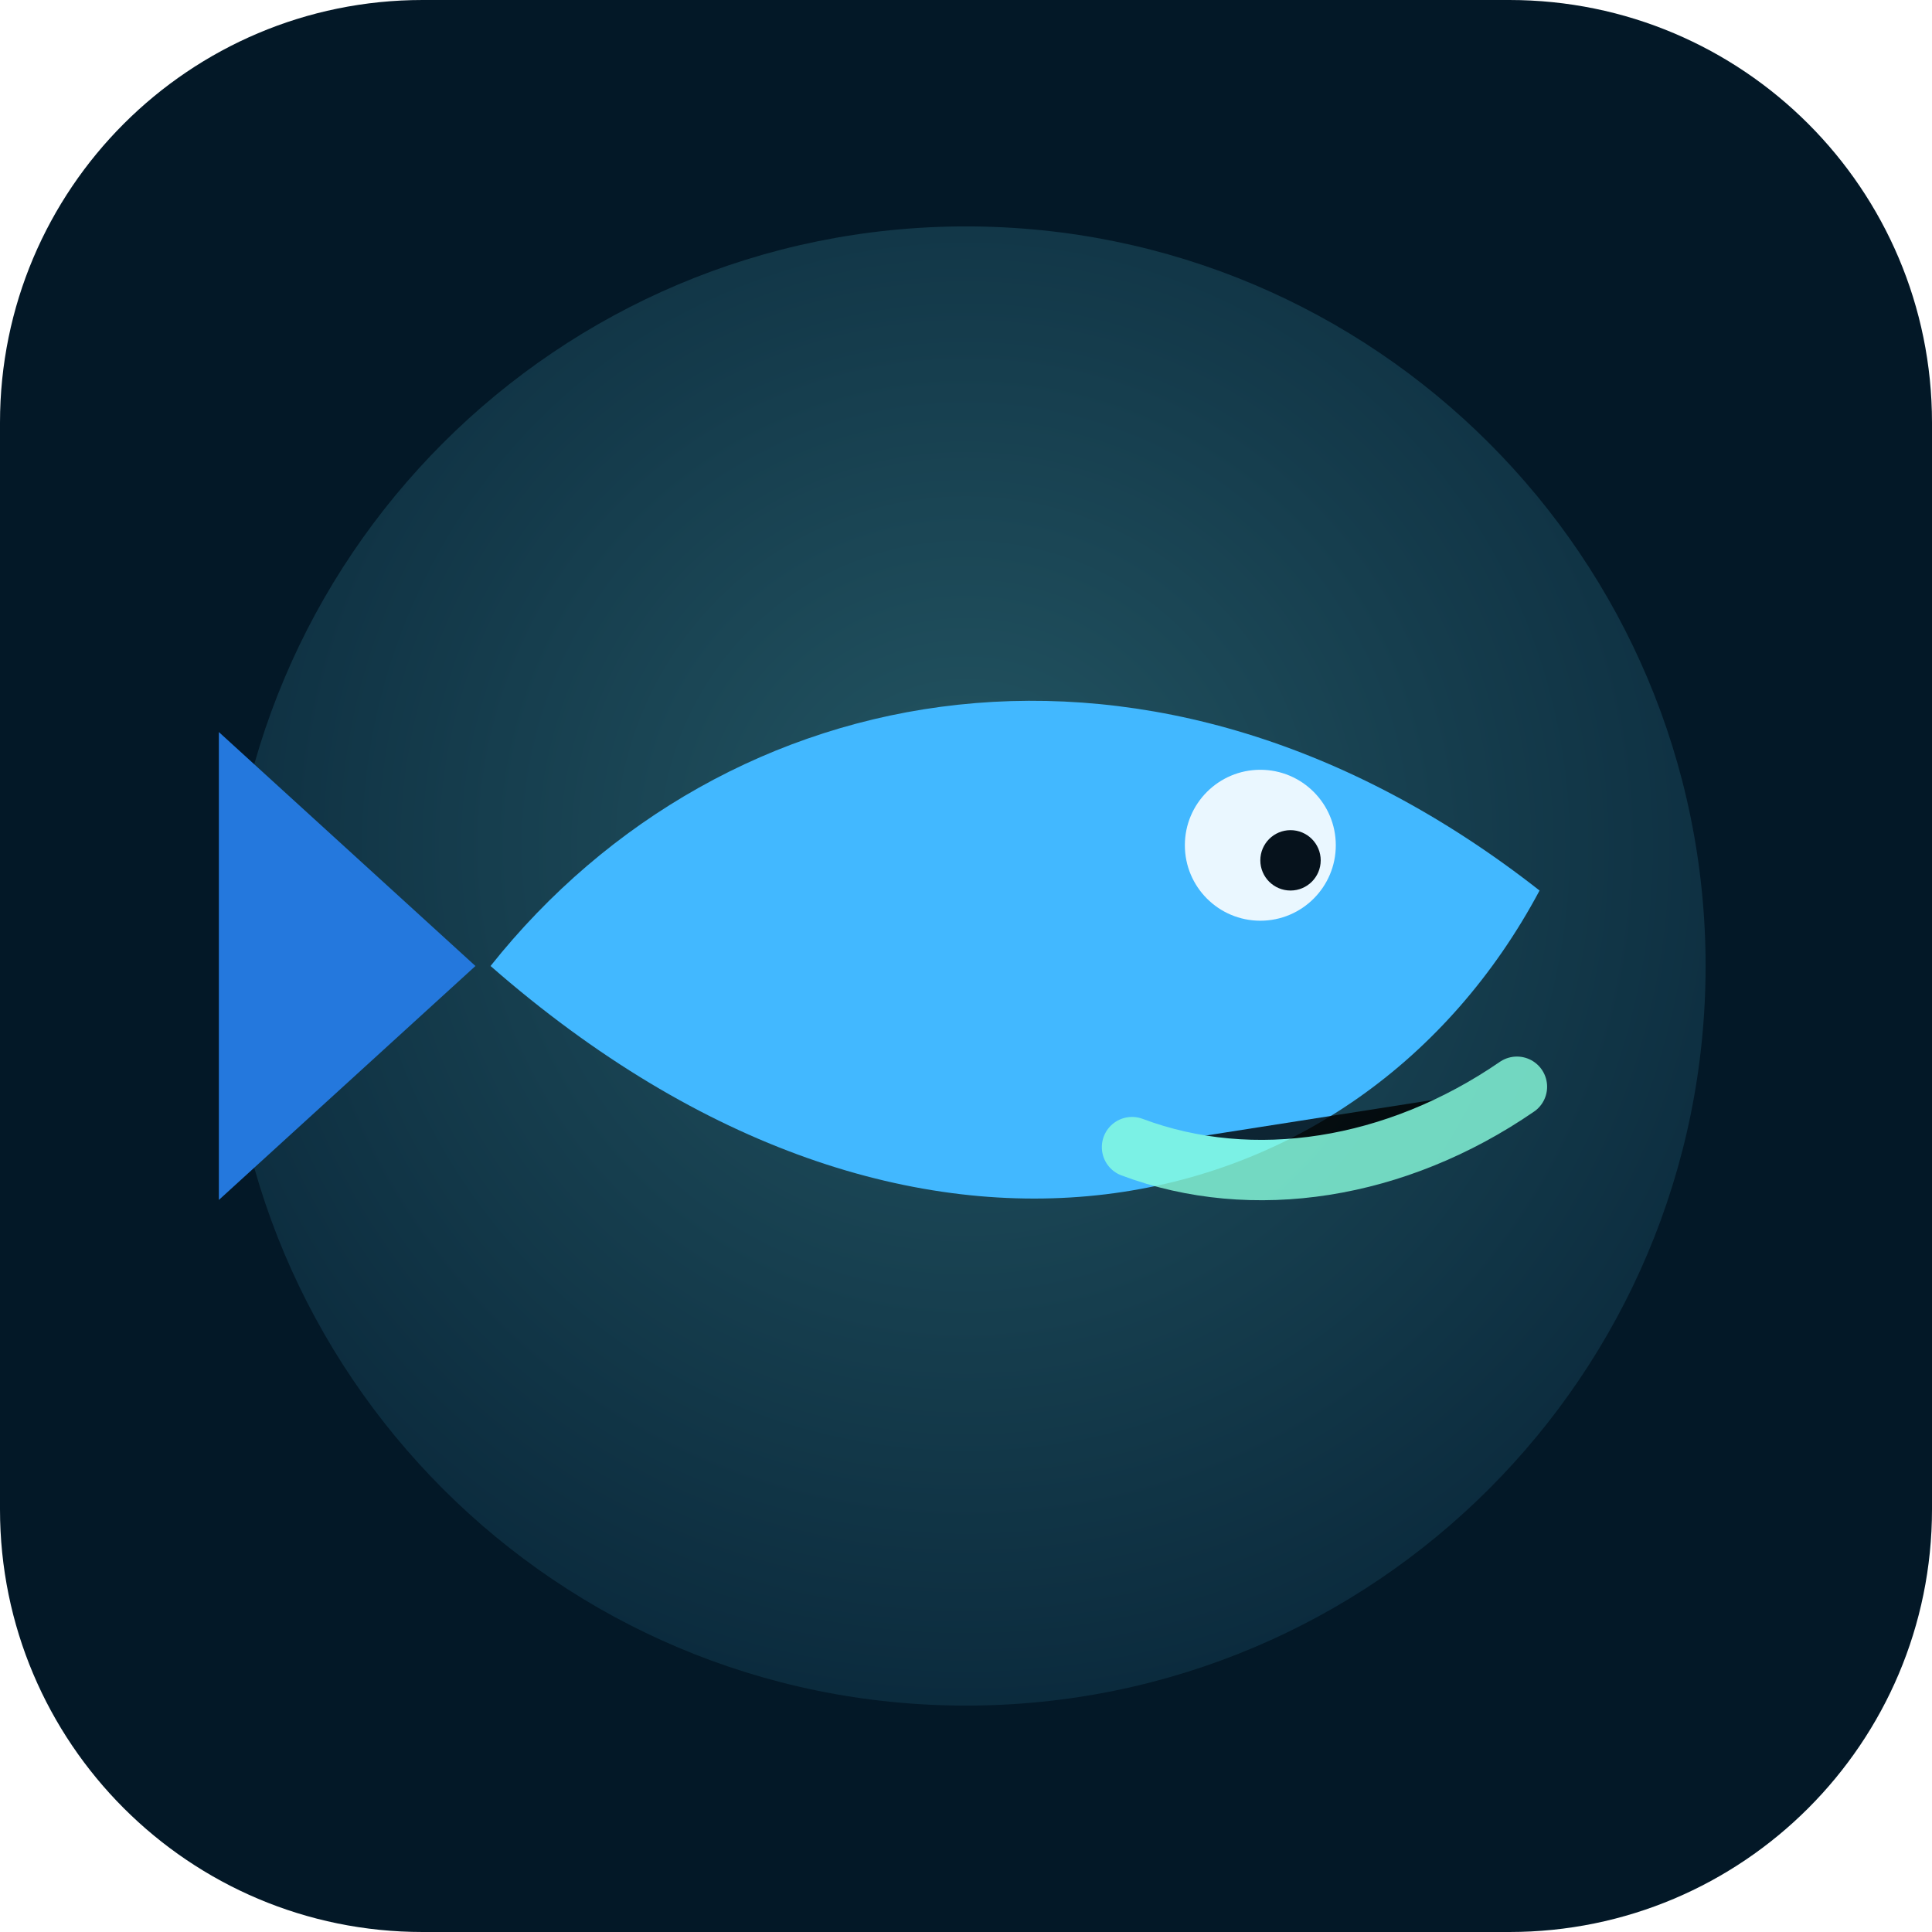
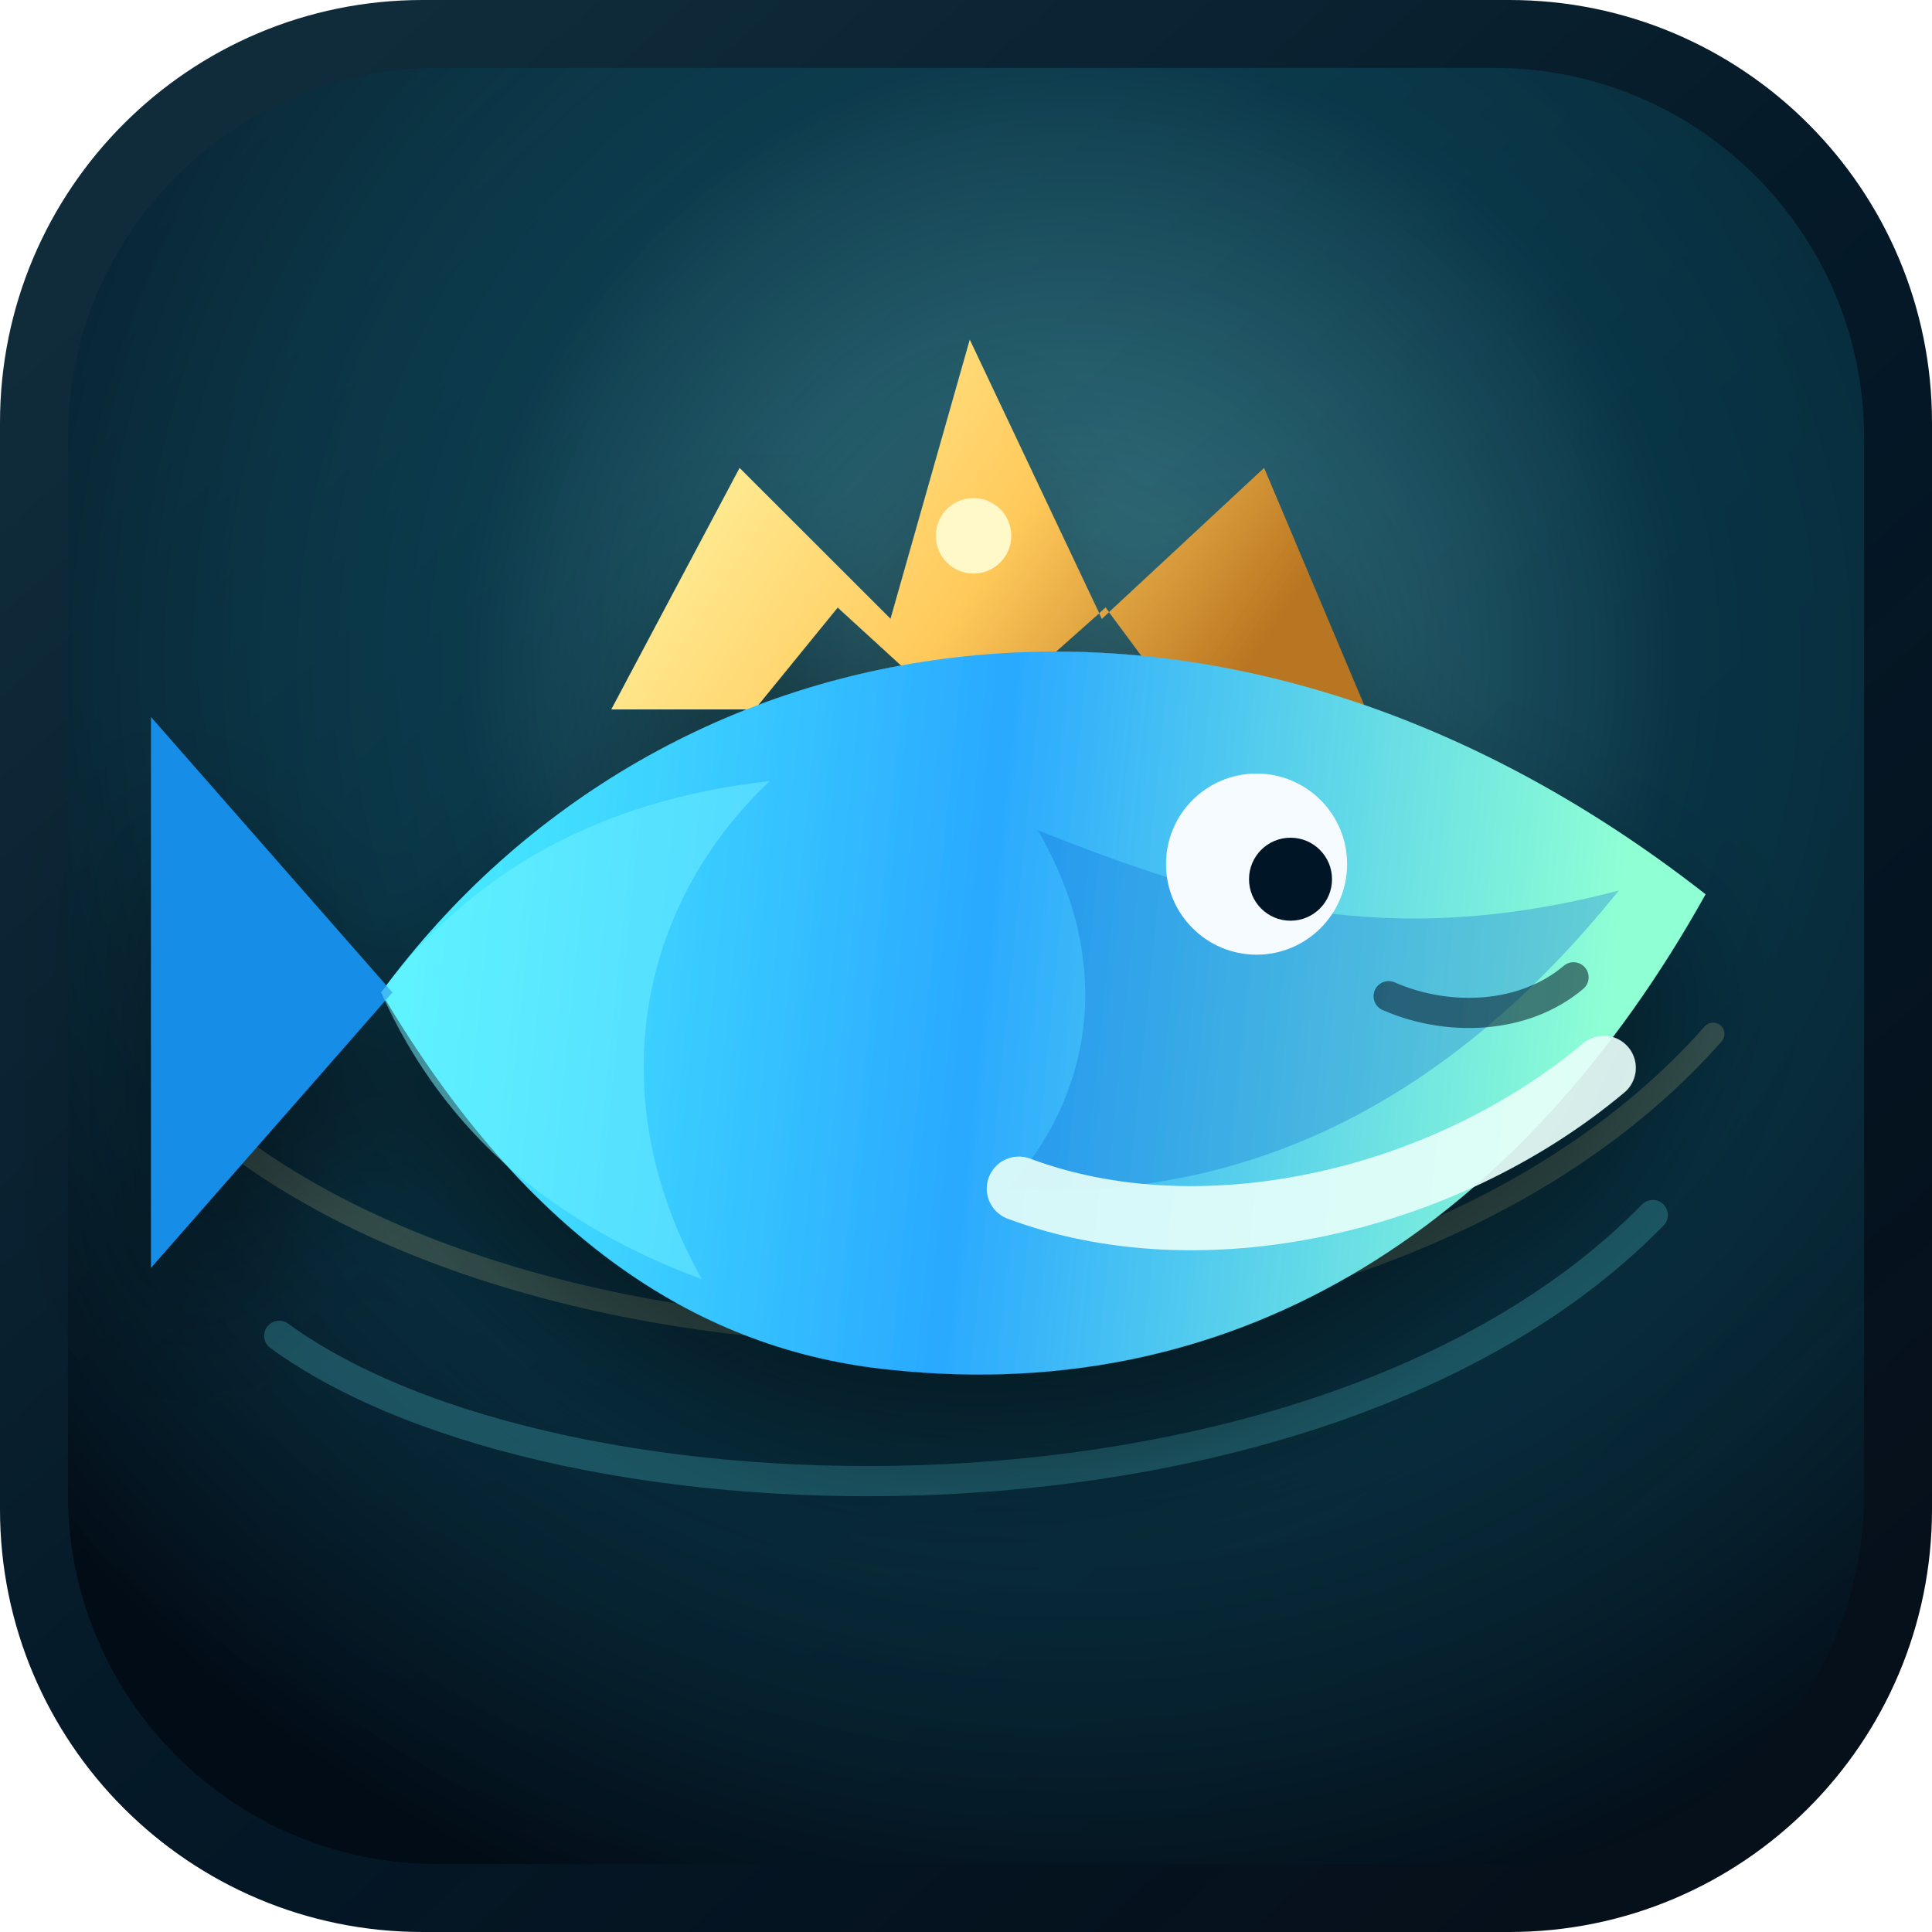
- <svg xmlns="http://www.w3.org/2000/svg" viewBox="0 0 512 512">
-   <rect width="512" height="512" rx="112" fill="#031827" />
-   <circle cx="256" cy="256" r="196" fill="url(#g)" opacity=".28" />
-   <path d="M130 256c62-78 176-100 278-20-48 90-166 118-278 20Z" fill="#42b8ff" />
-   <path d="M126 256 58 194v124l68-62Z" fill="#2478dd" />
-   <circle cx="334" cy="224" r="20" fill="#eaf7ff" />
-   <circle cx="342" cy="228" r="8" fill="#06121c" />
-   <path d="M300 304c32 12 70 6 102-16" stroke="#8affdf" stroke-width="16" stroke-linecap="round" opacity=".8" />
+ <svg xmlns="http://www.w3.org/2000/svg" viewBox="0 0 512 512" role="img" aria-label="EvoFish app icon">
  <defs>
-     <radialGradient id="g" cx="50%" cy="42%" r="70%">
-       <stop stop-color="#79f8ff" />
-       <stop offset="1" stop-color="#0e3b5a" />
+     <radialGradient id="bgGlow" cx="56%" cy="33%" r="74%">
+       <stop offset="0" stop-color="#7df7ff" stop-opacity=".42" />
+       <stop offset=".46" stop-color="#0d4e62" stop-opacity=".56" />
+       <stop offset="1" stop-color="#020b15" />
    </radialGradient>
+     <linearGradient id="card" x1="58" y1="36" x2="448" y2="474" gradientUnits="userSpaceOnUse">
+       <stop offset="0" stop-color="#102c3b" />
+       <stop offset=".55" stop-color="#041827" />
+       <stop offset="1" stop-color="#06101b" />
+     </linearGradient>
+     <linearGradient id="fish" x1="104" y1="245" x2="426" y2="278" gradientUnits="userSpaceOnUse">
+       <stop offset="0" stop-color="#4af0ff" />
+       <stop offset=".48" stop-color="#2aa9ff" />
+       <stop offset="1" stop-color="#8fffd4" />
+     </linearGradient>
+     <linearGradient id="gold" x1="192" y1="88" x2="330" y2="180" gradientUnits="userSpaceOnUse">
+       <stop offset="0" stop-color="#fff3a0" />
+       <stop offset=".56" stop-color="#ffc95a" />
+       <stop offset="1" stop-color="#b87420" />
+     </linearGradient>
+     <filter id="softShadow" x="-20%" y="-20%" width="140%" height="140%">
+       <feDropShadow dx="0" dy="22" stdDeviation="18" flood-color="#000" flood-opacity=".42" />
+     </filter>
  </defs>
+   <rect width="512" height="512" rx="112" fill="url(#card)" />
+   <rect x="18" y="18" width="476" height="476" rx="98" fill="url(#bgGlow)" opacity=".92" />
+   <path d="M74 354c74 54 276 58 364-32" fill="none" stroke="#69f4ff" stroke-width="8" stroke-linecap="round" opacity=".22" />
+   <path d="M58 300c92 74 306 76 396-26" fill="none" stroke="#fff3a0" stroke-width="6" stroke-linecap="round" opacity=".18" />
+   <g filter="url(#softShadow)">
+     <path d="M162 188l34-64 40 40 21-74 35 74 43-40 27 64h-49l-20-27-36 32-35-32-22 27z" fill="url(#gold)" />
+     <circle cx="258" cy="142" r="10" fill="#fff8c8" />
+     <path d="M101 263c75-102 222-127 351-26-48 86-122 136-216 126-50-5-96-34-135-100z" fill="url(#fish)" />
+     <path d="M104 263 40 190v146l64-73z" fill="#198ee8" />
+     <path d="M204 207c-35 33-45 84-18 132-38-14-68-38-85-76 24-32 58-51 103-56z" fill="#7cf8ff" opacity=".42" />
+     <path d="M275 220c50 20 93 32 154 16-45 56-99 83-162 79 22-24 29-59 8-95z" fill="#0d6bd3" opacity=".32" />
+     <path d="M270 315c48 18 112 4 155-32" fill="none" stroke="#e8fff9" stroke-width="17" stroke-linecap="round" opacity=".9" />
+     <circle cx="333" cy="229" r="24" fill="#f5fbff" />
+     <circle cx="342" cy="233" r="11" fill="#031827" />
+     <path d="M368 264c16 7 36 6 49-5" fill="none" stroke="#031827" stroke-width="8" stroke-linecap="round" opacity=".55" />
+   </g>
</svg>
